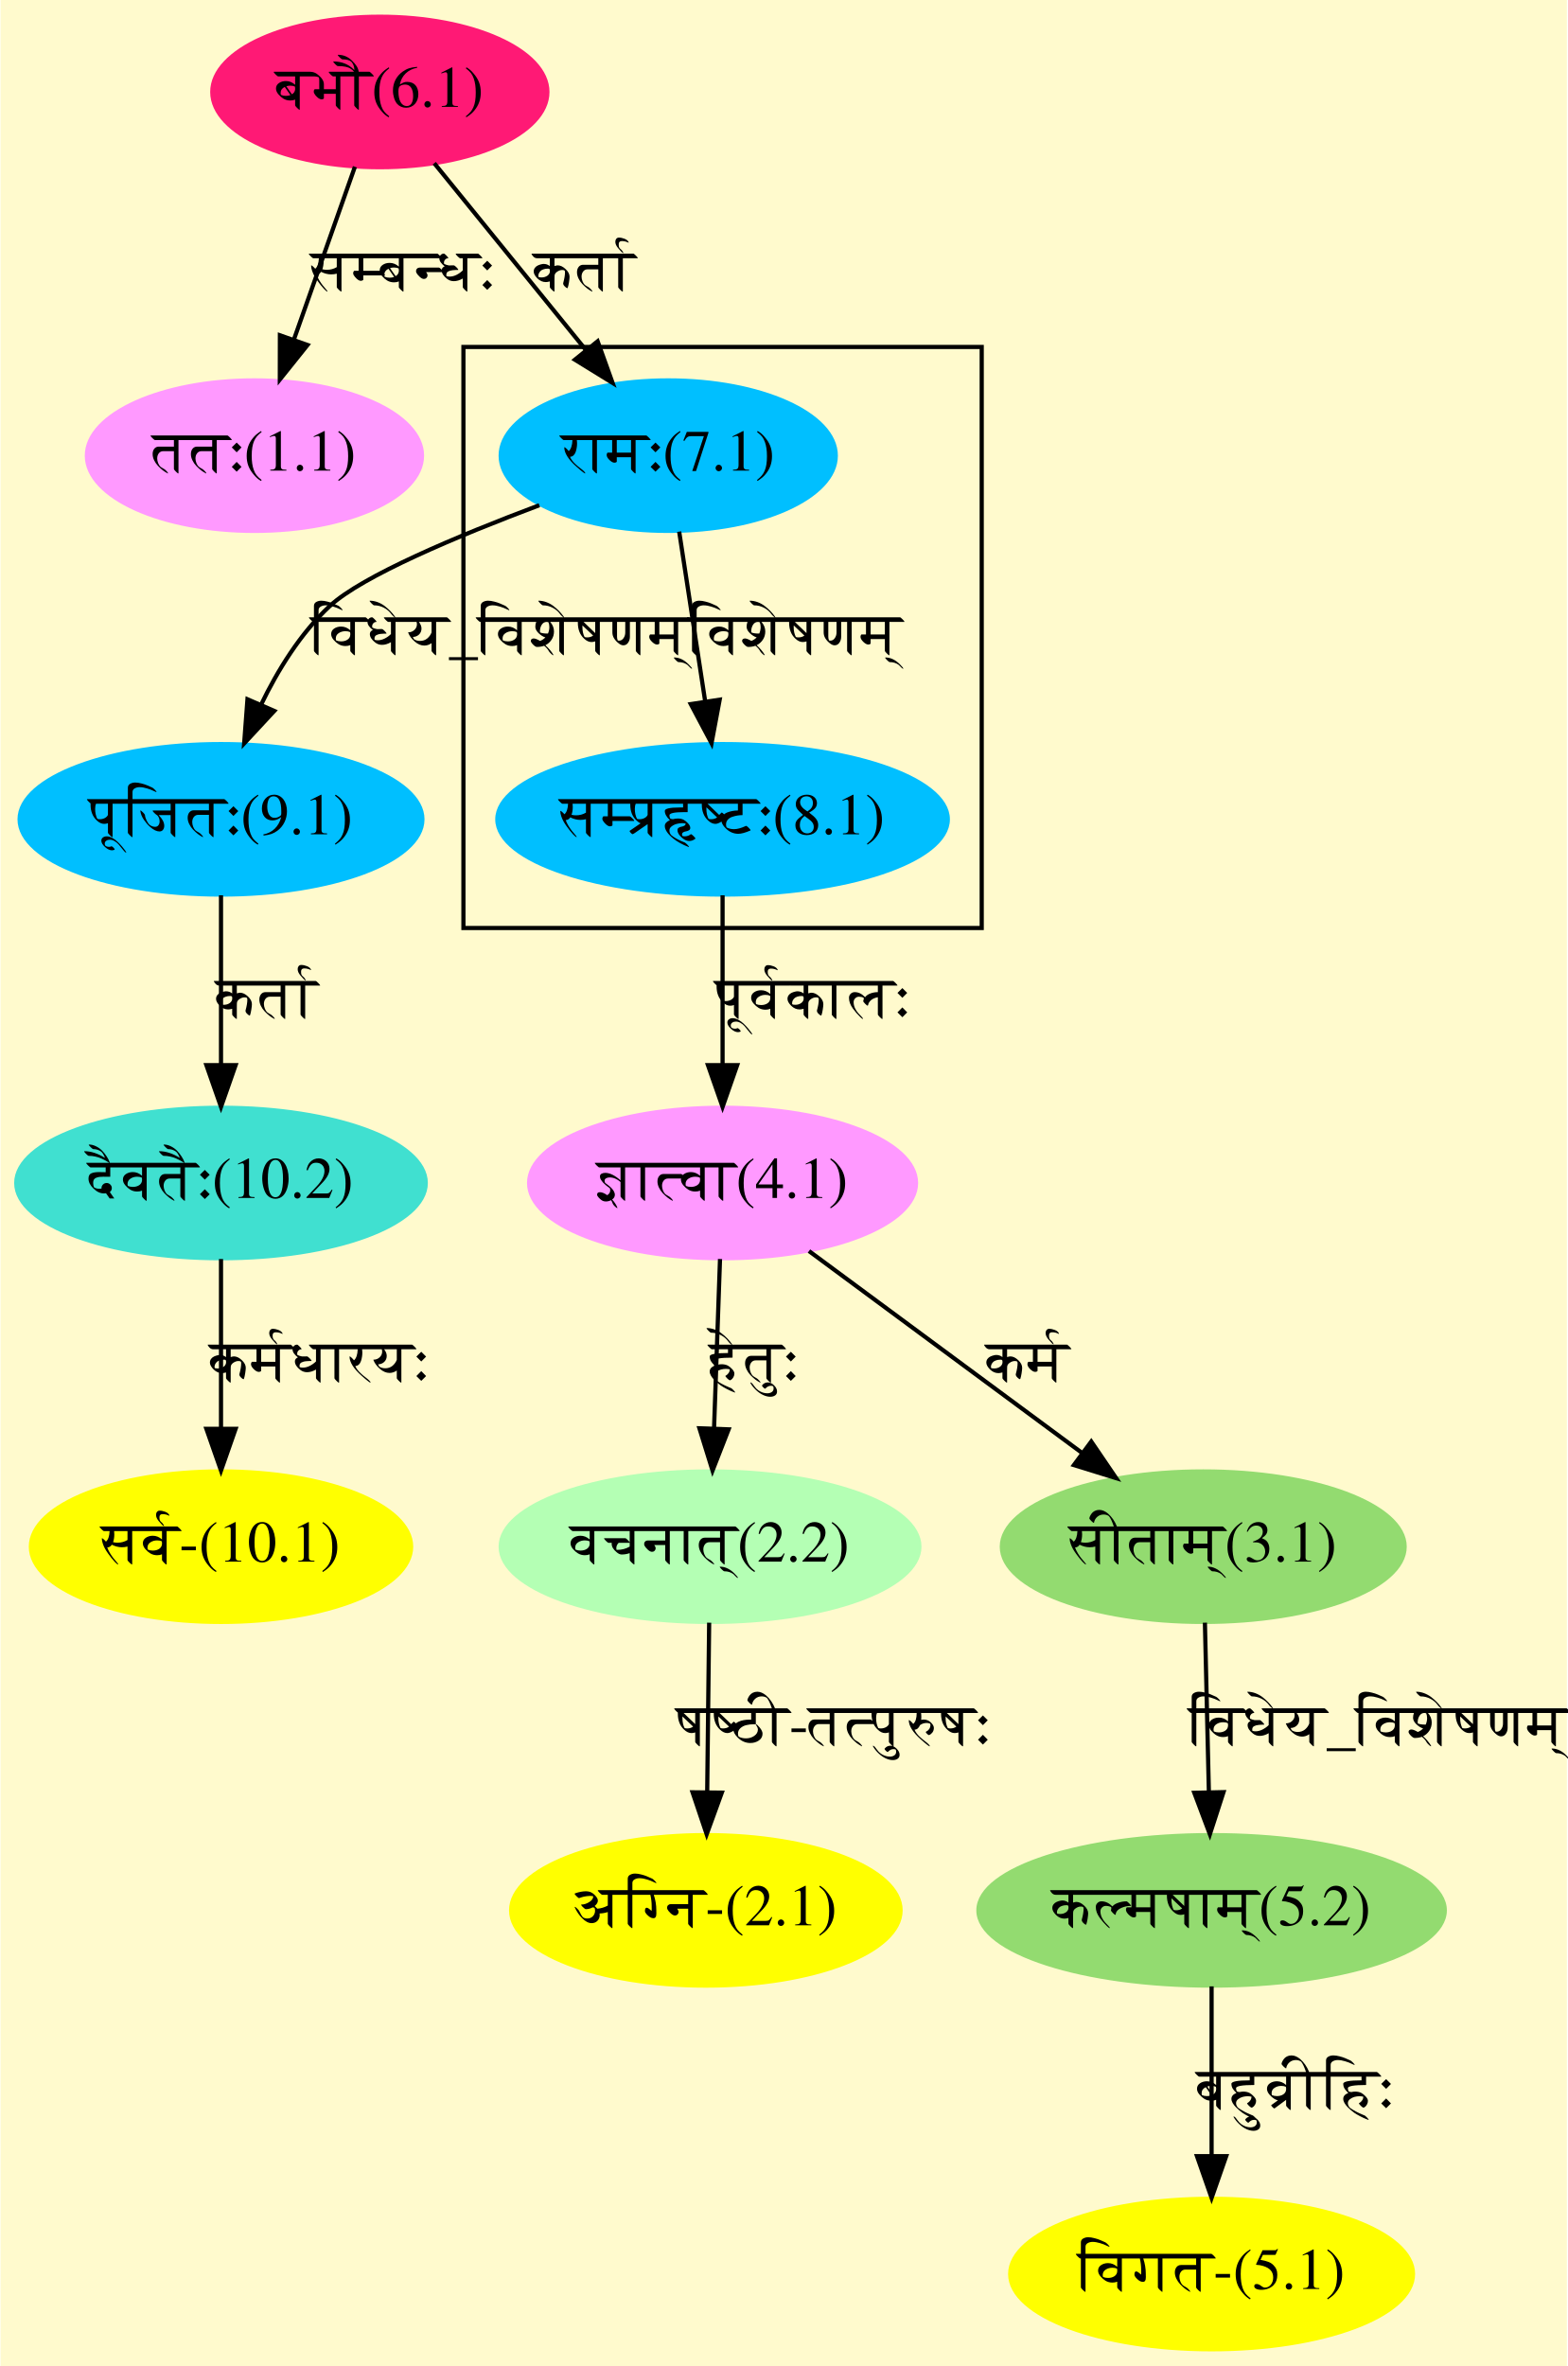
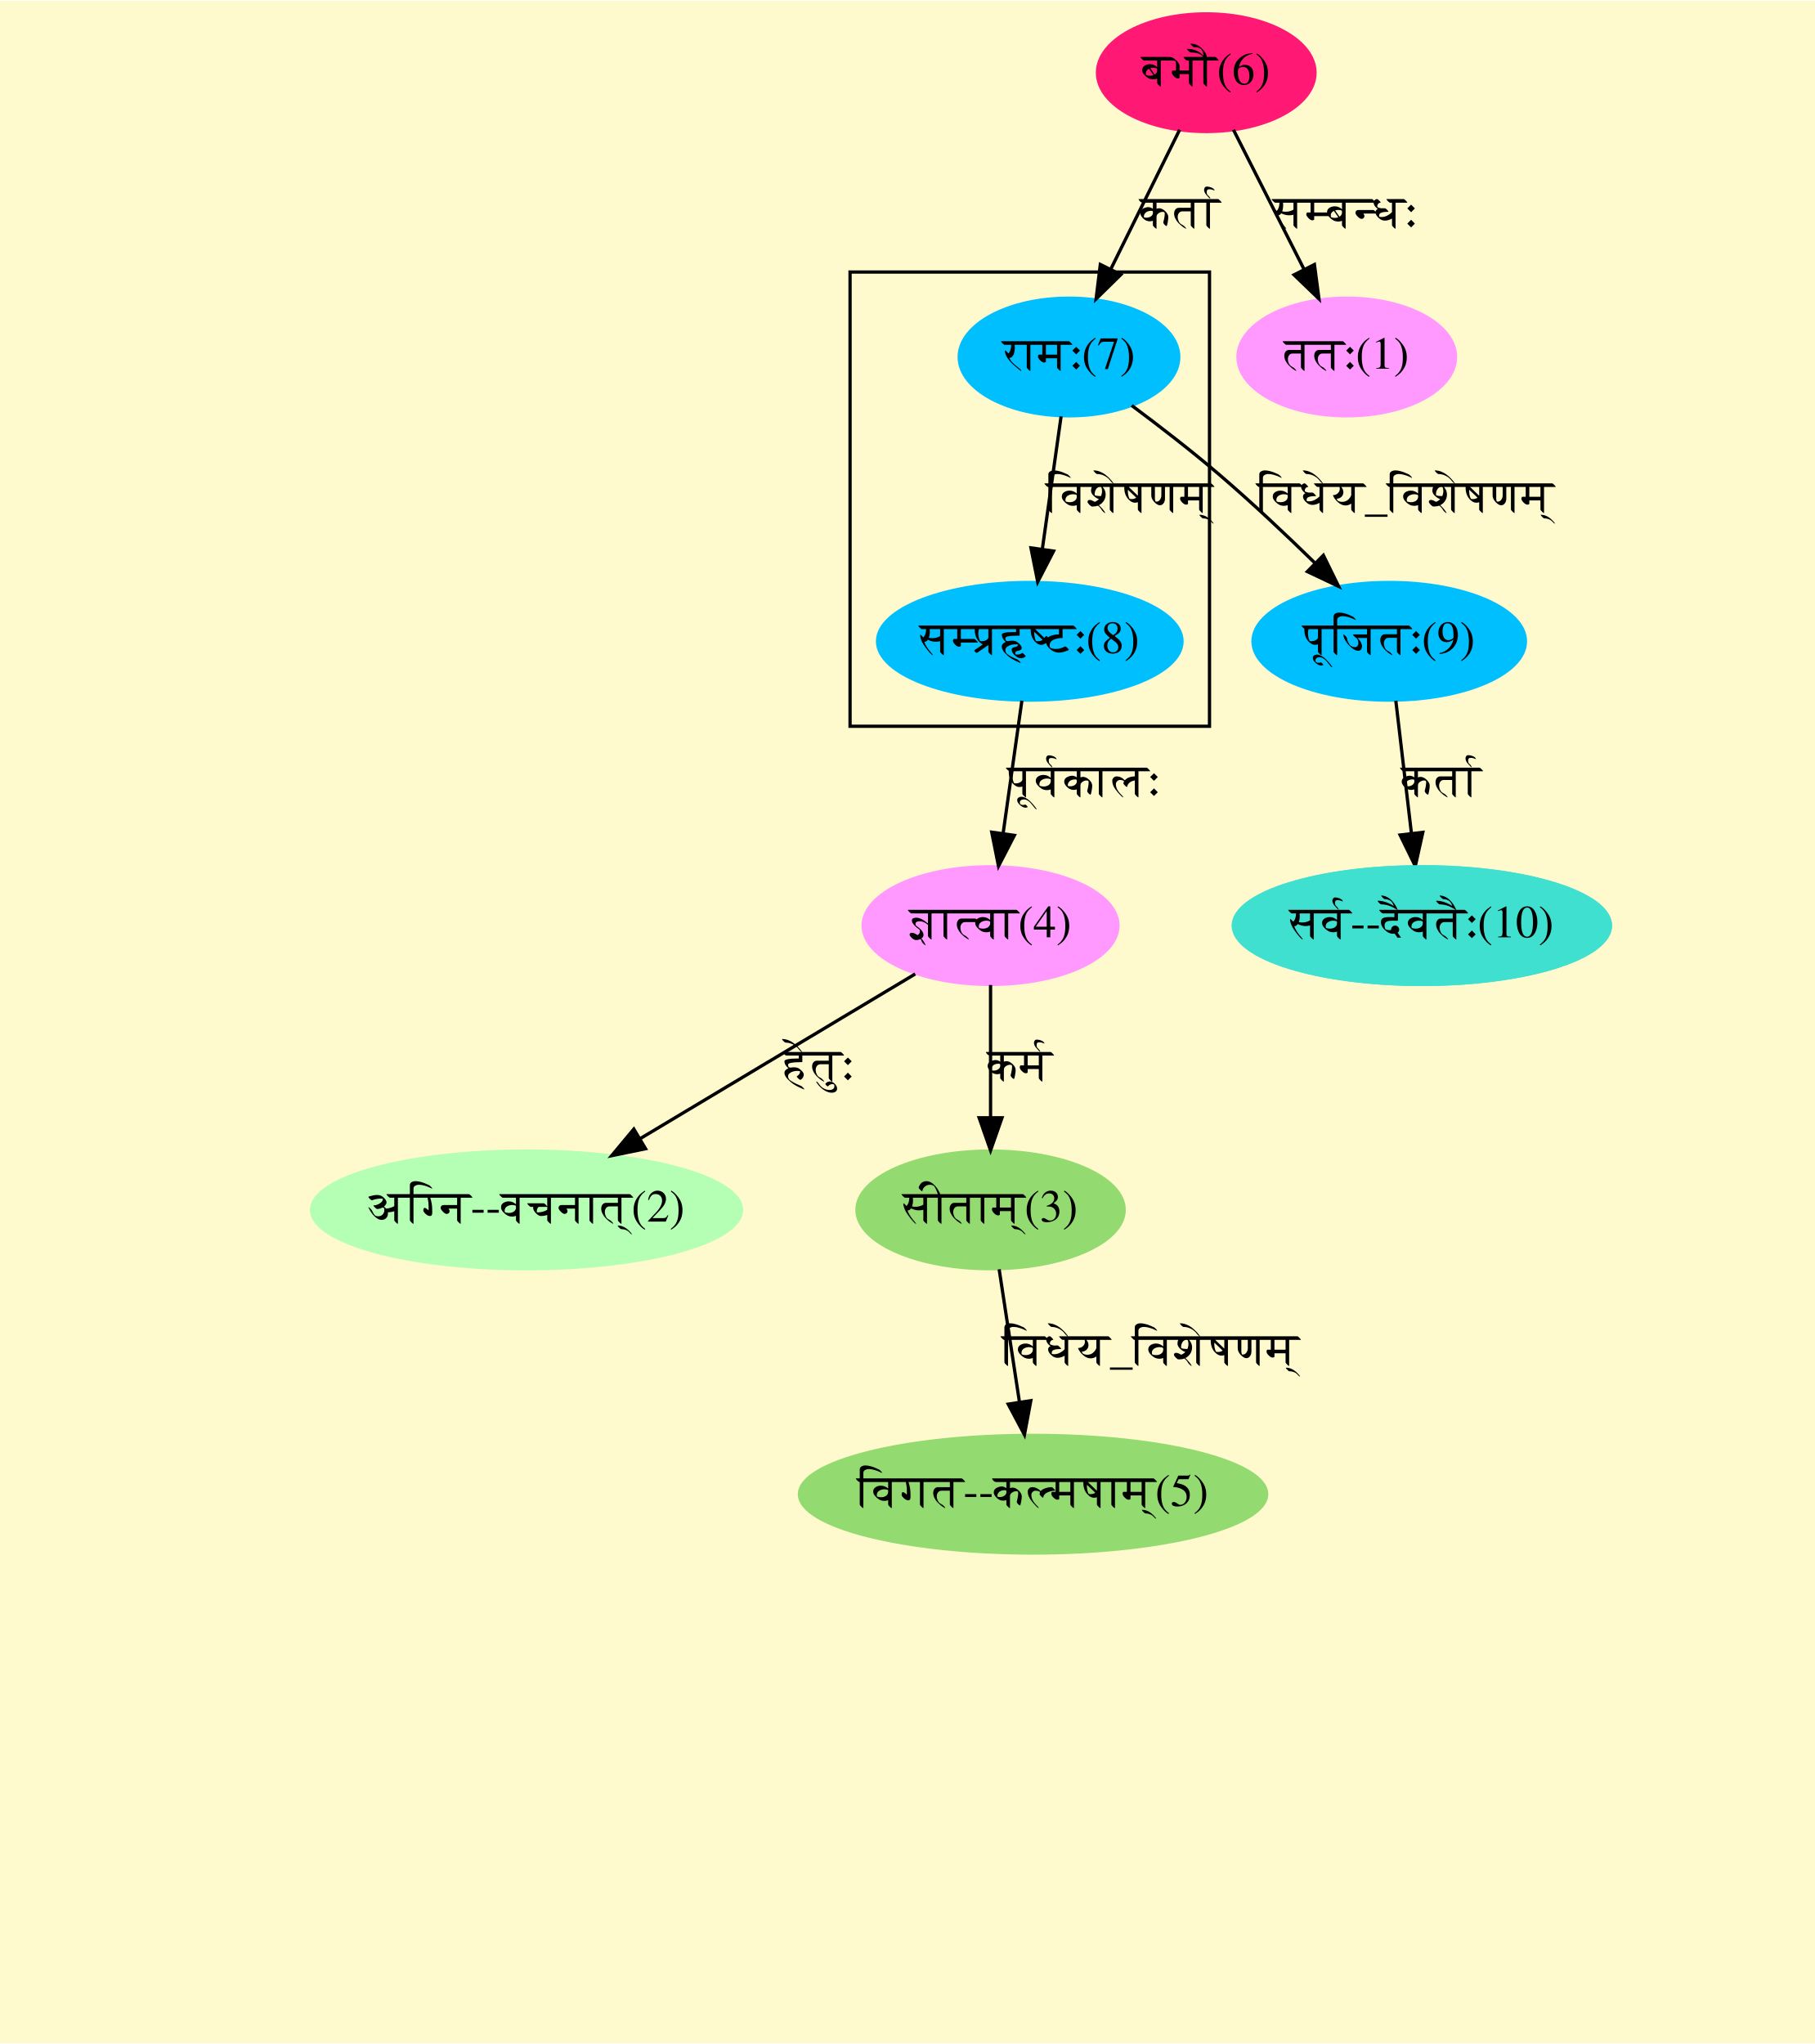
- <svg xmlns="http://www.w3.org/2000/svg" width="375pt" height="566pt" viewBox="0.00 0.00 374.75 566.00">
-   <g id="graph0" class="graph" transform="scale(1 1) rotate(0) translate(4 562)">
-     <polygon fill="#fffacd" stroke="transparent" points="-4,4 -4,-562 370.75,-562 370.75,4 -4,4" />
+ <svg xmlns="http://www.w3.org/2000/svg" width="555pt" height="625pt" viewBox="0.00 0.00 555.44 625.00">
+   <g id="graph0" class="graph" transform="scale(1 1) rotate(0) translate(4 621)">
+     <polygon fill="#fffacd" stroke="transparent" points="-4,4 -4,-621 551.44,-621 551.44,4 -4,4" />
    <g id="clust1" class="cluster">
-       <polygon fill="#fffacd" stroke="black" points="106.75,-340 106.75,-479 230.75,-479 230.75,-340 106.75,-340" />
+       <polygon fill="#fffacd" stroke="black" points="256.14,-399 256.14,-538 366.14,-538 366.14,-399 256.14,-399" />
    </g>
-     <g id="node1" class="node">
-       <ellipse fill="#00bfff" stroke="#00bfff" cx="168.75" cy="-366" rx="53.89" ry="18" />
-       <text text-anchor="middle" x="168.75" y="-362.3" font-family="Times,serif" font-size="14.00">सम्प्रहृष्टः(8.1)</text>
+     <style>
+  .hidden { display: none; }
+  .node { cursor: pointer; }
+  </style>
+     <g id="children_node1" class="hidden">
+       <g class="node">
+         <g id="node1" class="node">
+           <ellipse fill="#ffff00" stroke="#ffff00" cx="35.14" cy="-91" rx="29.8" ry="18" />
+           <text text-anchor="middle" x="35.14" y="-87.3" font-family="Times,serif" font-size="14.00">अग्नि-</text>
+         </g>
+         <g id="node2" class="node">
+           <ellipse fill="#ffff00" stroke="#ffff00" cx="134.14" cy="-91" rx="33.29" ry="18" />
+           <text text-anchor="middle" x="134.14" y="-87.3" font-family="Times,serif" font-size="14.00">वचनात्</text>
+         </g>
+         <g id="node3" class="node">
+           <ellipse fill="#ffff00" stroke="#ffff00" cx="111.14" cy="-164" rx="111.28" ry="18" />
+           <text text-anchor="middle" x="111.14" y="-160.3" font-family="Times,serif" font-size="14.00">&lt;अग्नि--वचनात्&gt;(षष्ठी-तत्पुरुषः)</text>
+         </g>
+         <g id="edge2" class="edge">
+           <path fill="none" stroke="black" d="M58.23,-113.57C69.39,-123.99 82.59,-136.33 93.01,-146.06" />
+           <polygon fill="black" stroke="black" points="60.58,-110.98 50.89,-106.71 55.81,-116.1 60.58,-110.98" />
+         </g>
+         <g id="edge1" class="edge">
+           <path fill="none" stroke="black" d="M125.52,-118.61C122.57,-127.71 119.35,-137.64 116.71,-145.8" />
+           <polygon fill="black" stroke="black" points="128.94,-119.42 128.69,-108.83 122.28,-117.26 128.94,-119.42" />
+         </g>
+         <g id="edge4" class="edge">
+           <path fill="none" stroke="black" d="M125.29,-191.15C132.68,-204.81 141.52,-221.13 148,-233.11" />
+           <polygon fill="black" stroke="black" points="128.29,-189.33 120.45,-182.2 122.13,-192.66 128.29,-189.33" />
+         </g>
+       </g>
    </g>
-     <g id="node2" class="node">
-       <ellipse fill="#00bfff" stroke="#00bfff" cx="155.75" cy="-453" rx="40.09" ry="18" />
-       <text text-anchor="middle" x="155.75" y="-449.3" font-family="Times,serif" font-size="14.00">रामः(7.1)</text>
+     <g class="node4">
+       <ellipse fill="#b4ffb4" stroke="#b4ffb4" cx="157.14" cy="-251" rx="65.79" ry="18" />
+       <text text-anchor="middle" x="157.14" y="-247.3" font-family="Times,serif" font-size="14.00">अग्नि--वचनात्(2)</text>
    </g>
-     <g id="edge9" class="edge">
-       <path fill="none" stroke="black" d="M164.58,-394.27C162.54,-407.58 160.15,-423.19 158.37,-434.82" />
-       <polygon fill="black" stroke="black" points="168.06,-394.62 166.11,-384.2 161.14,-393.56 168.06,-394.62" />
-       <text text-anchor="middle" x="186.25" y="-405.8" font-family="Times,serif" font-size="14.00">विशेषणम्</text>
-     </g>
-     <g id="node4" class="node">
-       <ellipse fill="#ff1975" stroke="#ff1975" cx="86.75" cy="-540" rx="40.09" ry="18" />
-       <text text-anchor="middle" x="86.75" y="-536.3" font-family="Times,serif" font-size="14.00">बभौ(6.1)</text>
-     </g>
-     <g id="edge8" class="edge">
-       <path fill="none" stroke="black" d="M135.97,-478.36C124.35,-492.68 109.98,-510.38 99.77,-522.95" />
-       <polygon fill="black" stroke="black" points="138.86,-480.36 142.44,-470.39 133.42,-475.95 138.86,-480.36" />
-       <text text-anchor="middle" x="135.75" y="-492.8" font-family="Times,serif" font-size="14.00">कर्ता</text>
-     </g>
-     <g id="node3" class="node">
-       <ellipse fill="#ff99ff" stroke="#ff99ff" cx="56.75" cy="-453" rx="40.09" ry="18" />
-       <text text-anchor="middle" x="56.75" y="-449.3" font-family="Times,serif" font-size="14.00">ततः(1.1)</text>
-     </g>
-     <g id="edge1" class="edge">
-       <path fill="none" stroke="black" d="M66.25,-480.94C71.02,-494.43 76.64,-510.36 80.79,-522.11" />
-       <polygon fill="black" stroke="black" points="69.45,-479.47 62.82,-471.2 62.84,-481.8 69.45,-479.47" />
-       <text text-anchor="middle" x="92.25" y="-492.8" font-family="Times,serif" font-size="14.00">सम्बन्धः</text>
-     </g>
-     <g id="node5" class="node">
-       <ellipse fill="#ffff00" stroke="#ffff00" cx="164.75" cy="-105" rx="46.59" ry="18" />
-       <text text-anchor="middle" x="164.75" y="-101.3" font-family="Times,serif" font-size="14.00">अग्नि-(2.1)</text>
-     </g>
-     <g id="node6" class="node">
-       <ellipse fill="#b4ffb4" stroke="#b4ffb4" cx="165.75" cy="-192" rx="50.09" ry="18" />
-       <text text-anchor="middle" x="165.75" y="-188.3" font-family="Times,serif" font-size="14.00">वचनात्(2.2)</text>
-     </g>
-     <g id="edge2" class="edge">
-       <path fill="none" stroke="black" d="M165.07,-133.27C165.22,-146.58 165.41,-162.19 165.54,-173.82" />
-       <polygon fill="black" stroke="black" points="168.57,-133.16 164.95,-123.2 161.57,-133.24 168.57,-133.16" />
-       <text text-anchor="middle" x="195.25" y="-144.8" font-family="Times,serif" font-size="14.00">षष्ठी-तत्पुरुषः</text>
-     </g>
-     <g id="node7" class="node">
-       <ellipse fill="#ff99ff" stroke="#ff99ff" cx="168.75" cy="-279" rx="46.29" ry="18" />
-       <text text-anchor="middle" x="168.75" y="-275.3" font-family="Times,serif" font-size="14.00">ज्ञात्वा(4.1)</text>
-     </g>
-     <g id="edge3" class="edge">
-       <path fill="none" stroke="black" d="M166.71,-220.27C167.18,-233.58 167.73,-249.19 168.14,-260.82" />
-       <polygon fill="black" stroke="black" points="170.2,-220.07 166.35,-210.2 163.21,-220.32 170.2,-220.07" />
-       <text text-anchor="middle" x="176.25" y="-231.8" font-family="Times,serif" font-size="14.00">हेतुः</text>
+     <g id="node18" class="node">
+       <ellipse fill="#ff99ff" stroke="#ff99ff" cx="299.14" cy="-338" rx="38.99" ry="18" />
+       <text text-anchor="middle" x="299.14" y="-334.3" font-family="Times,serif" font-size="14.00">ज्ञात्वा(4)</text>
    </g>
    <g id="edge5" class="edge">
-       <path fill="none" stroke="black" d="M168.75,-307.27C168.75,-320.58 168.75,-336.19 168.75,-347.82" />
-       <polygon fill="black" stroke="black" points="172.25,-307.2 168.75,-297.2 165.25,-307.2 172.25,-307.2" />
-       <text text-anchor="middle" x="190.25" y="-318.8" font-family="Times,serif" font-size="14.00">पूर्वकालः</text>
+       <path fill="none" stroke="black" d="M192.04,-272.89C218.22,-288.56 253.32,-309.57 276.08,-323.2" />
+       <polygon fill="black" stroke="black" points="193.56,-269.72 183.19,-267.59 189.97,-275.73 193.56,-269.72" />
+       <text text-anchor="middle" x="246.64" y="-290.8" font-family="Times,serif" font-size="14.00">हेतुः</text>
    </g>
-     <g id="node8" class="node">
-       <ellipse fill="#93db70" stroke="#93db70" cx="283.75" cy="-192" rx="48.19" ry="18" />
-       <text text-anchor="middle" x="283.75" y="-188.3" font-family="Times,serif" font-size="14.00">सीताम्(3.1)</text>
+     <g id="children_node2" class="hidden">
+       <g class="node">
+         <g id="node5" class="node">
+           <ellipse fill="#ffff00" stroke="#ffff00" cx="250.14" cy="-18" rx="30.59" ry="18" />
+           <text text-anchor="middle" x="250.14" y="-14.3" font-family="Times,serif" font-size="14.00">विगत-</text>
+         </g>
+         <g id="node6" class="node">
+           <ellipse fill="#ffff00" stroke="#ffff00" cx="354.14" cy="-18" rx="38.19" ry="18" />
+           <text text-anchor="middle" x="354.14" y="-14.3" font-family="Times,serif" font-size="14.00">कल्मषाम्</text>
+         </g>
+         <g id="node7" class="node">
+           <ellipse fill="#ffff00" stroke="#ffff00" cx="312.14" cy="-91" rx="103.98" ry="18" />
+           <text text-anchor="middle" x="312.14" y="-87.3" font-family="Times,serif" font-size="14.00">&lt;विगत--कल्मषाम्&gt;(बहुव्रीहिः)</text>
+         </g>
+         <g id="edge7" class="edge">
+           <path fill="none" stroke="black" d="M270.32,-42.11C279.15,-52.22 289.31,-63.86 297.41,-73.13" />
+           <polygon fill="black" stroke="black" points="272.81,-39.64 263.59,-34.41 267.53,-44.24 272.81,-39.64" />
+         </g>
+         <g id="edge6" class="edge">
+           <path fill="none" stroke="black" d="M339.3,-44.09C333.71,-53.53 327.49,-64.05 322.41,-72.63" />
+           <polygon fill="black" stroke="black" points="342.32,-45.86 344.4,-35.47 336.3,-42.29 342.32,-45.86" />
+         </g>
+         <g id="edge9" class="edge">
+           <path fill="none" stroke="black" d="M312.14,-119.25C312.14,-128.23 312.14,-137.97 312.14,-145.97" />
+           <polygon fill="black" stroke="black" points="315.64,-119.19 312.14,-109.19 308.64,-119.19 315.64,-119.19" />
+         </g>
+       </g>
    </g>
-     <g id="edge4" class="edge">
-       <path fill="none" stroke="black" d="M254.63,-214.52C234.28,-229.56 207.6,-249.28 189.42,-262.72" />
-       <polygon fill="black" stroke="black" points="256.96,-217.15 262.92,-208.39 252.8,-211.52 256.96,-217.15" />
-       <text text-anchor="middle" x="241.75" y="-231.8" font-family="Times,serif" font-size="14.00">कर्म</text>
+     <g class="node8">
+       <ellipse fill="#93db70" stroke="#93db70" cx="312.14" cy="-164" rx="71.49" ry="18" />
+       <text text-anchor="middle" x="312.14" y="-160.3" font-family="Times,serif" font-size="14.00">विगत--कल्मषाम्(5)</text>
    </g>
-     <g id="node9" class="node">
-       <ellipse fill="#ffff00" stroke="#ffff00" cx="285.75" cy="-18" rx="48.19" ry="18" />
-       <text text-anchor="middle" x="285.75" y="-14.3" font-family="Times,serif" font-size="14.00">विगत-(5.1)</text>
-     </g>
-     <g id="node10" class="node">
-       <ellipse fill="#93db70" stroke="#93db70" cx="285.75" cy="-105" rx="55.79" ry="18" />
-       <text text-anchor="middle" x="285.75" y="-101.3" font-family="Times,serif" font-size="14.00">कल्मषाम्(5.2)</text>
-     </g>
-     <g id="edge6" class="edge">
-       <path fill="none" stroke="black" d="M285.75,-46.27C285.75,-59.58 285.75,-75.19 285.75,-86.82" />
-       <polygon fill="black" stroke="black" points="289.25,-46.2 285.75,-36.2 282.25,-46.2 289.25,-46.2" />
-       <text text-anchor="middle" x="305.75" y="-57.8" font-family="Times,serif" font-size="14.00">बहुव्रीहिः</text>
-     </g>
-     <g id="edge7" class="edge">
-       <path fill="none" stroke="black" d="M285.1,-133.27C284.79,-146.58 284.42,-162.19 284.15,-173.82" />
-       <polygon fill="black" stroke="black" points="288.6,-133.28 285.34,-123.2 281.61,-133.12 288.6,-133.28" />
-       <text text-anchor="middle" x="325.75" y="-144.8" font-family="Times,serif" font-size="14.00">विधेय_विशेषणम्</text>
-     </g>
-     <g id="node11" class="node">
-       <ellipse fill="#00bfff" stroke="#00bfff" cx="48.75" cy="-366" rx="48.19" ry="18" />
-       <text text-anchor="middle" x="48.75" y="-362.3" font-family="Times,serif" font-size="14.00">पूजितः(9.1)</text>
+     <g id="node17" class="node">
+       <ellipse fill="#93db70" stroke="#93db70" cx="299.14" cy="-251" rx="40.89" ry="18" />
+       <text text-anchor="middle" x="299.14" y="-247.3" font-family="Times,serif" font-size="14.00">सीताम्(3)</text>
    </g>
    <g id="edge10" class="edge">
-       <path fill="none" stroke="black" d="M58.29,-393.33C62.34,-401.72 67.77,-410.51 74.75,-417 82.48,-424.2 105.42,-433.81 124.91,-441.14" />
-       <polygon fill="black" stroke="black" points="61.5,-391.93 54.29,-384.16 55.08,-394.72 61.5,-391.93" />
-       <text text-anchor="middle" x="115.75" y="-405.8" font-family="Times,serif" font-size="14.00">विधेय_विशेषणम्</text>
+       <path fill="none" stroke="black" d="M307.97,-192.27C305.93,-205.58 303.55,-221.19 301.77,-232.82" />
+       <polygon fill="black" stroke="black" points="311.46,-192.62 309.51,-182.2 304.54,-191.56 311.46,-192.62" />
+       <text text-anchor="middle" x="348.14" y="-203.8" font-family="Times,serif" font-size="14.00">विधेय_विशेषणम्</text>
    </g>
-     <g id="node12" class="node">
-       <ellipse fill="#ffff00" stroke="#ffff00" cx="48.75" cy="-192" rx="45.49" ry="18" />
-       <text text-anchor="middle" x="48.75" y="-188.3" font-family="Times,serif" font-size="14.00">सर्व-(10.1)</text>
+     <g id="children_node3" class="hidden">
+       <g class="node">
+         <g id="node9" class="node">
+           <ellipse fill="#ffff00" stroke="#ffff00" cx="430.14" cy="-164" rx="27" ry="18" />
+           <text text-anchor="middle" x="430.14" y="-160.3" font-family="Times,serif" font-size="14.00">सर्व-</text>
+         </g>
+         <g id="node10" class="node">
+           <ellipse fill="#ffff00" stroke="#ffff00" cx="520.14" cy="-164" rx="27.1" ry="18" />
+           <text text-anchor="middle" x="520.14" y="-160.3" font-family="Times,serif" font-size="14.00">दैवतैः</text>
+         </g>
+         <g id="node11" class="node">
+           <ellipse fill="#ffff00" stroke="#ffff00" cx="448.14" cy="-251" rx="90.18" ry="18" />
+           <text text-anchor="middle" x="448.14" y="-247.3" font-family="Times,serif" font-size="14.00">&lt;सर्व--दैवतैः&gt;(कर्मधारयः)</text>
+         </g>
+         <g id="edge12" class="edge">
+           <path fill="none" stroke="black" d="M435.91,-192.27C438.73,-205.58 442.04,-221.19 444.5,-232.82" />
+           <polygon fill="black" stroke="black" points="439.28,-191.26 433.78,-182.2 432.43,-192.71 439.28,-191.26" />
+         </g>
+         <g id="edge11" class="edge">
+           <path fill="none" stroke="black" d="M500.58,-188.09C488.51,-202.34 473.31,-220.29 462.38,-233.19" />
+           <polygon fill="black" stroke="black" points="503.48,-190.09 507.27,-180.2 498.13,-185.56 503.48,-190.09" />
+         </g>
+         <g id="edge14" class="edge">
+           <path fill="none" stroke="black" d="M442.69,-279.27C440.02,-292.58 436.9,-308.19 434.58,-319.82" />
+           <polygon fill="black" stroke="black" points="446.17,-279.69 444.7,-269.2 439.31,-278.32 446.17,-279.69" />
+         </g>
+       </g>
+     </g>
+     <g class="node12">
+       <ellipse fill="#40e0d0" stroke="#40e0d0" cx="431.14" cy="-338" rx="57.69" ry="18" />
+       <text text-anchor="middle" x="431.14" y="-334.3" font-family="Times,serif" font-size="14.00">सर्व--दैवतैः(10)</text>
+     </g>
+     <g id="node19" class="node">
+       <ellipse fill="#00bfff" stroke="#00bfff" cx="421.14" cy="-425" rx="41.69" ry="18" />
+       <text text-anchor="middle" x="421.14" y="-421.3" font-family="Times,serif" font-size="14.00">पूजितः(9)</text>
+     </g>
+     <g id="edge15" class="edge">
+       <path fill="none" stroke="black" d="M427.93,-366.27C426.37,-379.58 424.53,-395.19 423.16,-406.82" />
+       <polygon fill="black" stroke="black" points="431.42,-366.54 429.12,-356.2 424.47,-365.72 431.42,-366.54" />
+       <text text-anchor="middle" x="437.14" y="-377.8" font-family="Times,serif" font-size="14.00">कर्ता</text>
    </g>
    <g id="node13" class="node">
-       <ellipse fill="#40e0d0" stroke="#40e0d0" cx="48.75" cy="-279" rx="48.99" ry="18" />
-       <text text-anchor="middle" x="48.75" y="-275.3" font-family="Times,serif" font-size="14.00">दैवतैः(10.2)</text>
+       <ellipse fill="#00bfff" stroke="#00bfff" cx="311.14" cy="-425" rx="46.59" ry="18" />
+       <text text-anchor="middle" x="311.14" y="-421.3" font-family="Times,serif" font-size="14.00">सम्प्रहृष्टः(8)</text>
    </g>
-     <g id="edge11" class="edge">
-       <path fill="none" stroke="black" d="M48.75,-220.27C48.75,-233.58 48.75,-249.19 48.75,-260.82" />
-       <polygon fill="black" stroke="black" points="52.25,-220.2 48.75,-210.2 45.25,-220.2 52.25,-220.2" />
-       <text text-anchor="middle" x="72.25" y="-231.8" font-family="Times,serif" font-size="14.00">कर्मधारयः</text>
+     <g id="node14" class="node">
+       <ellipse fill="#00bfff" stroke="#00bfff" cx="323.14" cy="-512" rx="33.6" ry="18" />
+       <text text-anchor="middle" x="323.14" y="-508.3" font-family="Times,serif" font-size="14.00">रामः(7)</text>
    </g>
-     <g id="edge12" class="edge">
-       <path fill="none" stroke="black" d="M48.75,-307.27C48.75,-320.58 48.75,-336.19 48.75,-347.82" />
-       <polygon fill="black" stroke="black" points="52.25,-307.2 48.75,-297.2 45.25,-307.2 52.25,-307.2" />
-       <text text-anchor="middle" x="59.75" y="-318.8" font-family="Times,serif" font-size="14.00">कर्ता</text>
+     <g id="edge20" class="edge">
+       <path fill="none" stroke="black" d="M314.99,-453.27C316.87,-466.58 319.07,-482.19 320.72,-493.82" />
+       <polygon fill="black" stroke="black" points="318.43,-452.61 313.57,-443.2 311.5,-453.59 318.43,-452.61" />
+       <text text-anchor="middle" x="341.64" y="-464.8" font-family="Times,serif" font-size="14.00">विशेषणम्</text>
+     </g>
+     <g id="node16" class="node">
+       <ellipse fill="#ff1975" stroke="#ff1975" cx="365.14" cy="-599" rx="33.29" ry="18" />
+       <text text-anchor="middle" x="365.14" y="-595.3" font-family="Times,serif" font-size="14.00">बभौ(6)</text>
+     </g>
+     <g id="edge19" class="edge">
+       <path fill="none" stroke="black" d="M335.92,-538.86C342.78,-552.74 351.02,-569.43 357,-581.53" />
+       <polygon fill="black" stroke="black" points="339.01,-537.21 331.44,-529.79 332.73,-540.31 339.01,-537.21" />
+       <text text-anchor="middle" x="357.14" y="-551.8" font-family="Times,serif" font-size="14.00">कर्ता</text>
+     </g>
+     <g id="node15" class="node">
+       <ellipse fill="#ff99ff" stroke="#ff99ff" cx="408.14" cy="-512" rx="33.29" ry="18" />
+       <text text-anchor="middle" x="408.14" y="-508.3" font-family="Times,serif" font-size="14.00">ततः(1)</text>
+     </g>
+     <g id="edge16" class="edge">
+       <path fill="none" stroke="black" d="M395.06,-538.86C388.04,-552.74 379.6,-569.43 373.47,-581.53" />
+       <polygon fill="black" stroke="black" points="398.25,-540.3 399.64,-529.79 392.01,-537.14 398.25,-540.3" />
+       <text text-anchor="middle" x="407.64" y="-551.8" font-family="Times,serif" font-size="14.00">सम्बन्धः</text>
+     </g>
+     <g id="edge17" class="edge">
+       <path fill="none" stroke="black" d="M299.14,-279.27C299.14,-292.58 299.14,-308.19 299.14,-319.82" />
+       <polygon fill="black" stroke="black" points="302.64,-279.2 299.14,-269.2 295.64,-279.2 302.64,-279.2" />
+       <text text-anchor="middle" x="308.14" y="-290.8" font-family="Times,serif" font-size="14.00">कर्म</text>
+     </g>
+     <g id="edge18" class="edge">
+       <path fill="none" stroke="black" d="M302.99,-366.27C304.87,-379.58 307.07,-395.19 308.72,-406.82" />
+       <polygon fill="black" stroke="black" points="306.43,-365.61 301.57,-356.2 299.5,-366.59 306.43,-365.61" />
+       <text text-anchor="middle" x="327.64" y="-377.8" font-family="Times,serif" font-size="14.00">पूर्वकालः</text>
+     </g>
+     <g class="node12">
+       <ellipse fill="#40e0d0" stroke="#40e0d0" cx="431.14" cy="-338" rx="57.69" ry="18" />
+       <text text-anchor="middle" x="431.14" y="-334.3" font-family="Times,serif" font-size="14.00">सर्व--दैवतैः(10)</text>
+     </g>
+     <g id="edge21" class="edge">
+       <path fill="none" stroke="black" d="M398.28,-449.08C389.4,-457.76 379,-467.56 369.14,-476 360.6,-483.31 350.73,-490.92 342.33,-497.17" />
+       <polygon fill="black" stroke="black" points="400.99,-451.32 405.65,-441.81 396.08,-446.34 400.99,-451.32" />
+       <text text-anchor="middle" x="426.14" y="-464.8" font-family="Times,serif" font-size="14.00">विधेय_विशेषणम्</text>
    </g>
  </g>
</svg>
